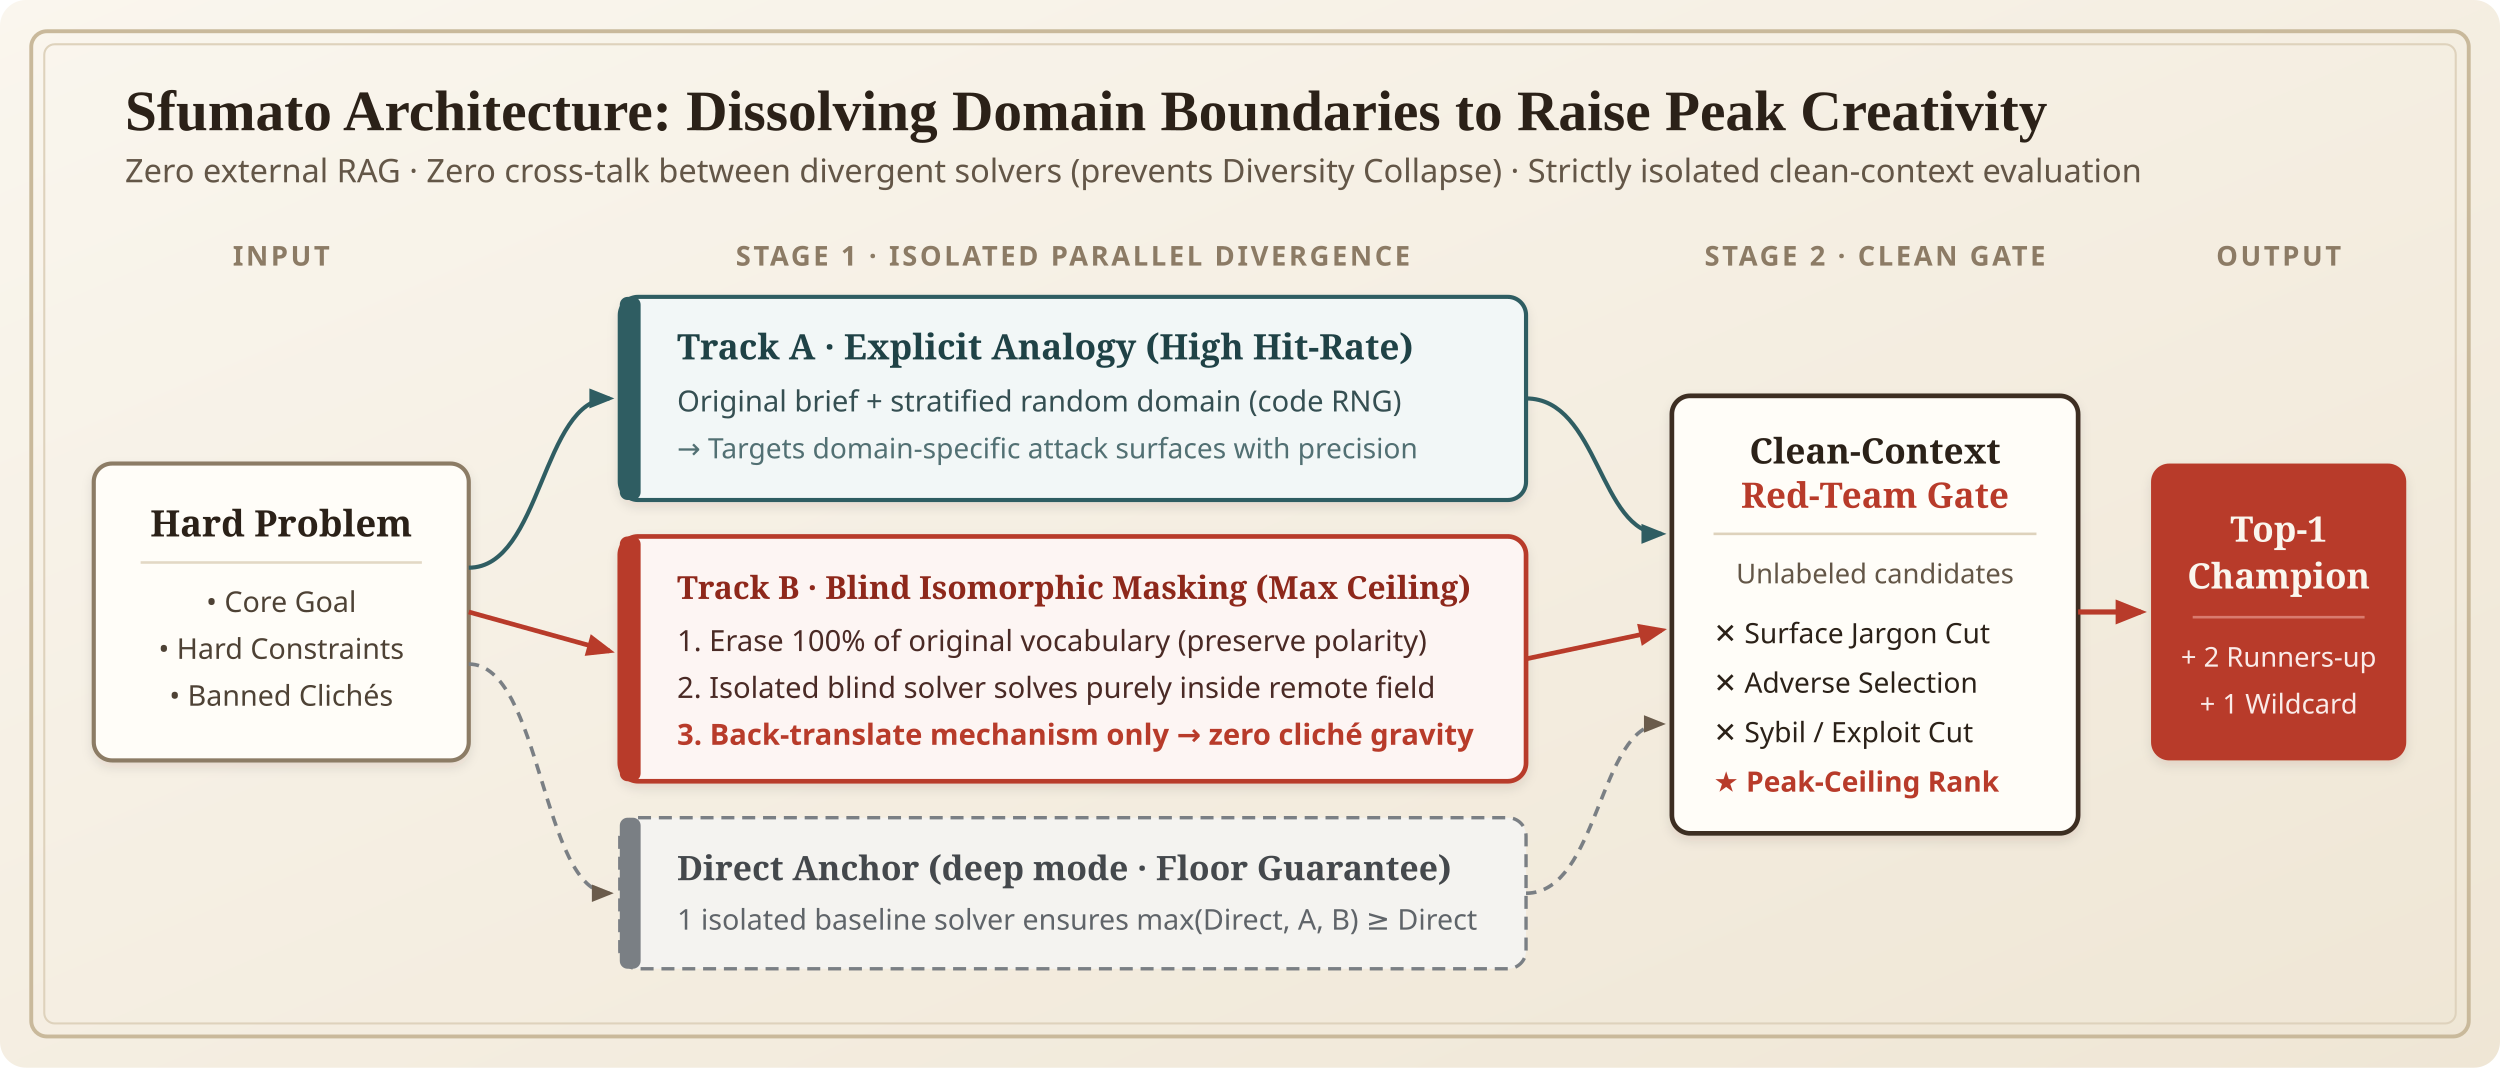
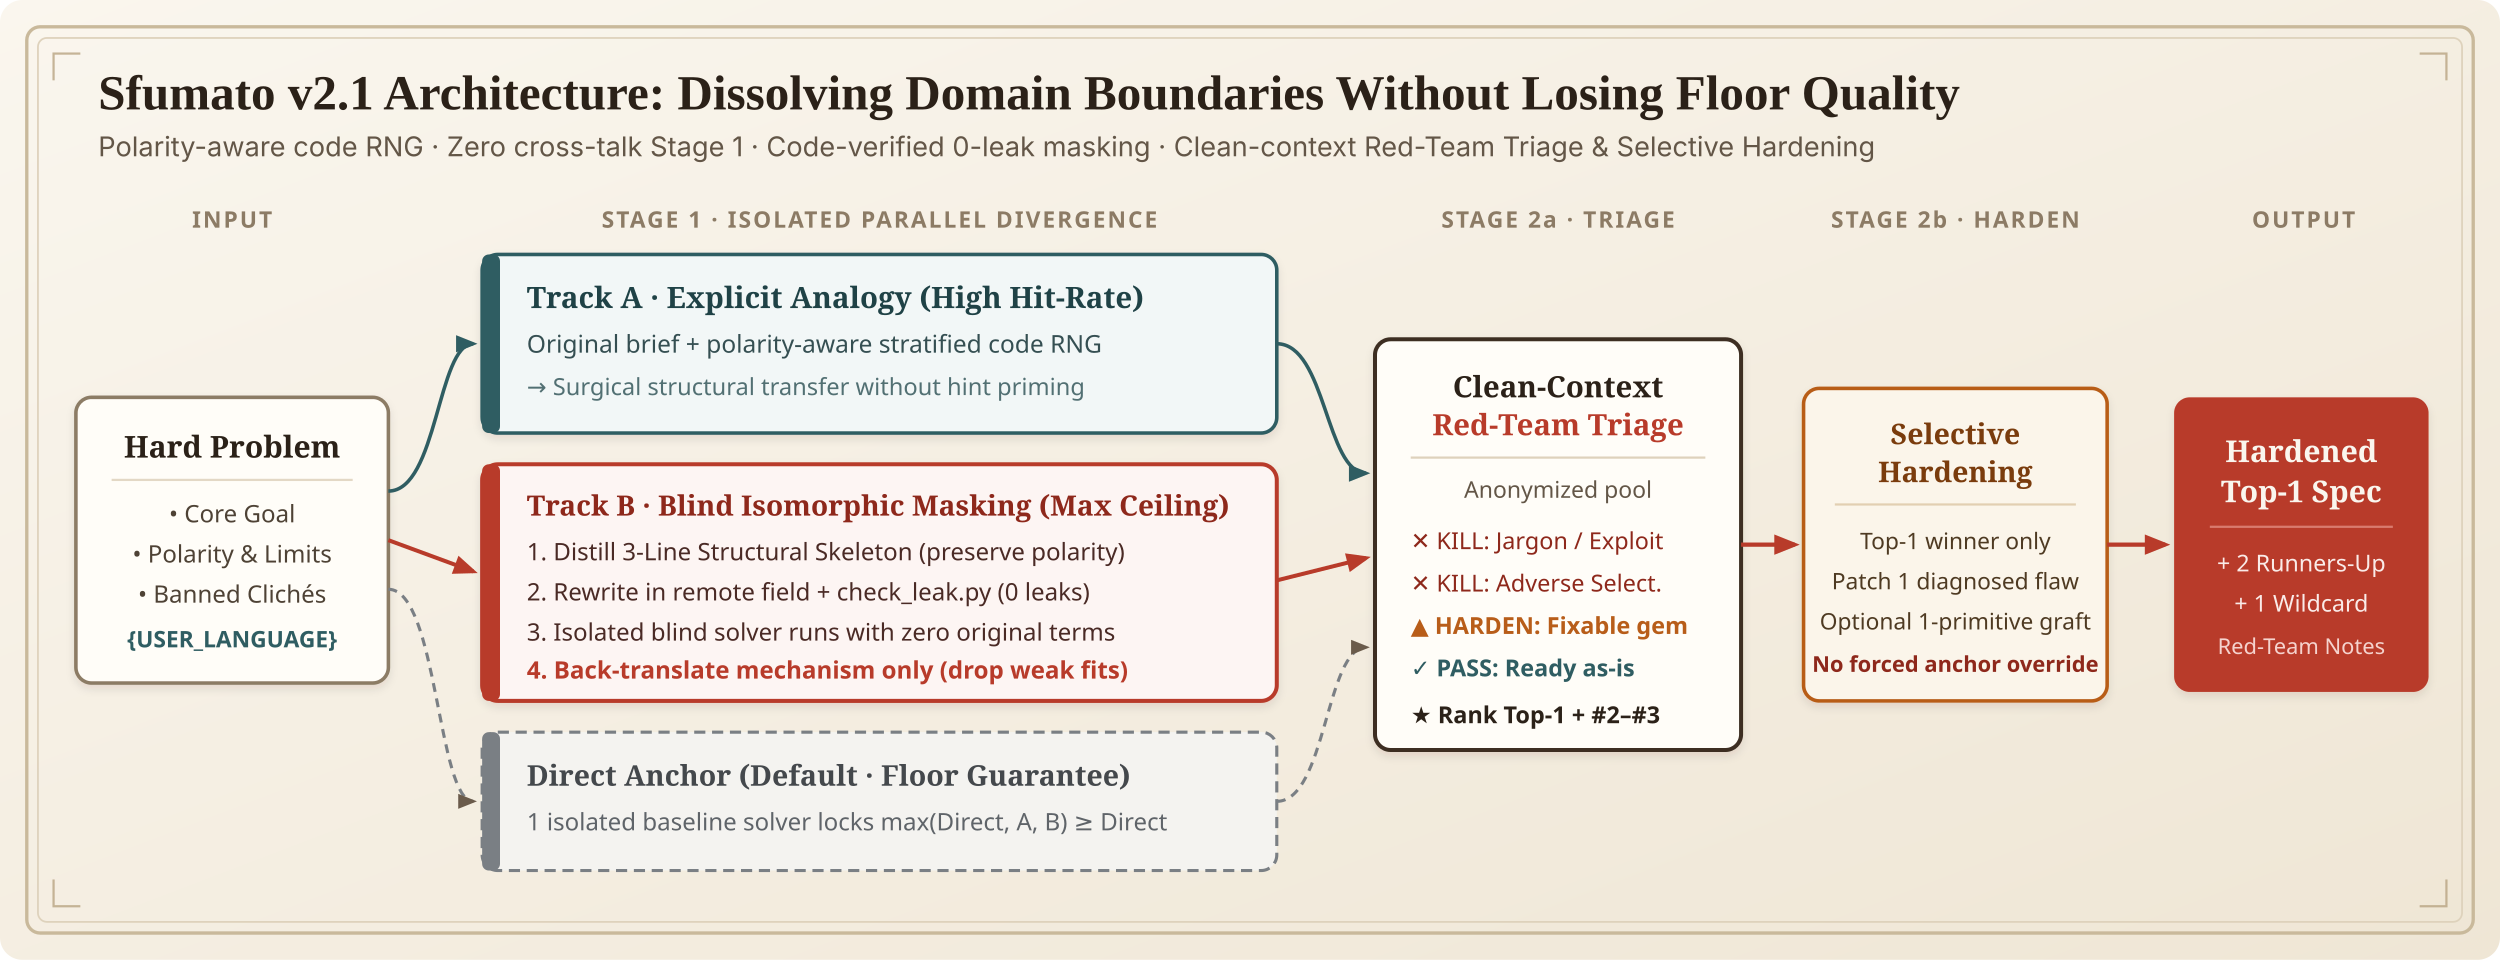
- <svg xmlns="http://www.w3.org/2000/svg" viewBox="0 0 960 410" width="960" height="410" role="img" aria-label="Sfumato Dual-Track Architecture Diagram">
+ <svg xmlns="http://www.w3.org/2000/svg" viewBox="0 0 1120 430" width="1120" height="430" role="img" aria-label="Sfumato v2.1 Dual-Track Architecture Diagram">
  <defs>
    <linearGradient id="bgArch" x1="0" y1="0" x2="1" y2="1">
      <stop offset="0%" stop-color="#FAF6EE" />
      <stop offset="100%" stop-color="#EFE6D5" />
    </linearGradient>
    <marker id="arrowSepia" viewBox="0 0 10 10" refX="8" refY="5" markerWidth="6" markerHeight="6" orient="auto-start-reverse">
      <path d="M 0 1 L 10 5 L 0 9 z" fill="#6A5B4B" />
    </marker>
    <marker id="arrowRed" viewBox="0 0 10 10" refX="8" refY="5" markerWidth="6" markerHeight="6" orient="auto-start-reverse">
      <path d="M 0 1 L 10 5 L 0 9 z" fill="#B83B2A" />
    </marker>
    <marker id="arrowTeal" viewBox="0 0 10 10" refX="8" refY="5" markerWidth="6" markerHeight="6" orient="auto-start-reverse">
      <path d="M 0 1 L 10 5 L 0 9 z" fill="#2F5D62" />
    </marker>
    <filter id="cardShadow" x="-8%" y="-8%" width="116%" height="116%">
      <feDropShadow dx="0" dy="2" stdDeviation="2" flood-color="#2B2118" flood-opacity="0.1" />
    </filter>
  </defs>
-   <rect x="0" y="0" width="960" height="410" rx="10" fill="url(#bgArch)" />
-   <rect x="12" y="12" width="936" height="386" rx="6" fill="none" stroke="#C9B99B" stroke-width="1.5" />
-   <rect x="17" y="17" width="926" height="376" rx="4" fill="none" stroke="#DED2BC" stroke-width="0.8" />
-   <text x="48" y="50" font-family="Georgia, 'Times New Roman', serif" font-size="22" font-weight="bold" fill="#2B2118">
-     Sfumato Architecture: Dissolving Domain Boundaries to Raise Peak Creativity
+   <rect x="0" y="0" width="1120" height="430" rx="10" fill="url(#bgArch)" />
+   <rect x="12" y="12" width="1096" height="406" rx="6" fill="none" stroke="#C9B99B" stroke-width="1.5" />
+   <rect x="17" y="17" width="1086" height="396" rx="4" fill="none" stroke="#DED2BC" stroke-width="0.8" />
+   <g stroke="#B8A482" stroke-width="1" fill="none" opacity="0.8">
+     <path d="M24,36 L24,24 L36,24" />
+     <path d="M1096,36 L1096,24 L1084,24" />
+     <path d="M24,394 L24,406 L36,406" />
+     <path d="M1096,394 L1096,406 L1084,406" />
+   </g>
+   <text x="44" y="49" font-family="Georgia, 'Times New Roman', serif" font-size="22" font-weight="bold" fill="#2B2118">
+     Sfumato v2.1 Architecture: Dissolving Domain Boundaries Without Losing Floor Quality
  </text>
-   <text x="48" y="70" font-family="system-ui, sans-serif" font-size="12.5" fill="#635647">
-     Zero external RAG · Zero cross-talk between divergent solvers (prevents Diversity Collapse) · Strictly isolated clean-context evaluation
+   <text x="44" y="70" font-family="system-ui, -apple-system, sans-serif" font-size="12.2" fill="#635647">
+     Polarity-aware code RNG · Zero cross-talk Stage 1 · Code-verified 0-leak masking · Clean-context Red-Team Triage &amp; Selective Hardening
  </text>
-   <g font-family="system-ui, sans-serif" font-size="10.5" font-weight="700" fill="#8C7B65" letter-spacing="1">
-     <text x="108" y="102" text-anchor="middle">INPUT</text>
-     <text x="412" y="102" text-anchor="middle">STAGE 1 · ISOLATED PARALLEL DIVERGENCE</text>
-     <text x="720" y="102" text-anchor="middle">STAGE 2 · CLEAN GATE</text>
-     <text x="875" y="102" text-anchor="middle">OUTPUT</text>
+   <g font-family="system-ui, sans-serif" font-size="10.2" font-weight="700" fill="#8C7B65" letter-spacing="0.9">
+     <text x="104" y="102" text-anchor="middle">INPUT</text>
+     <text x="394" y="102" text-anchor="middle">STAGE 1 · ISOLATED PARALLEL DIVERGENCE</text>
+     <text x="698" y="102" text-anchor="middle">STAGE 2a · TRIAGE</text>
+     <text x="876" y="102" text-anchor="middle">STAGE 2b · HARDEN</text>
+     <text x="1032" y="102" text-anchor="middle">OUTPUT</text>
  </g>
-   <g transform="translate(36, 178)">
-     <rect x="0" y="0" width="144" height="114" rx="7" fill="#FFFDF8" stroke="#8C7B65" stroke-width="1.6" filter="url(#cardShadow)" />
-     <text x="72" y="28" font-family="Georgia, serif" font-size="14" font-weight="bold" fill="#2B2118" text-anchor="middle">Hard Problem</text>
-     <line x1="18" y1="38" x2="126" y2="38" stroke="#E3D8C5" stroke-width="1" />
-     <text x="72" y="57" font-family="system-ui, sans-serif" font-size="11" fill="#4E4235" text-anchor="middle">• Core Goal</text>
-     <text x="72" y="75" font-family="system-ui, sans-serif" font-size="11" fill="#4E4235" text-anchor="middle">• Hard Constraints</text>
-     <text x="72" y="93" font-family="system-ui, sans-serif" font-size="11" fill="#4E4235" text-anchor="middle">• Banned Clichés</text>
+   <g transform="translate(34, 178)">
+     <rect x="0" y="0" width="140" height="128" rx="7" fill="#FFFDF8" stroke="#8C7B65" stroke-width="1.6" filter="url(#cardShadow)" />
+     <text x="70" y="27" font-family="Georgia, serif" font-size="13.5" font-weight="bold" fill="#2B2118" text-anchor="middle">Hard Problem</text>
+     <line x1="16" y1="37" x2="124" y2="37" stroke="#E3D8C5" stroke-width="1" />
+     <text x="70" y="56" font-family="system-ui, sans-serif" font-size="10.8" fill="#4E4235" text-anchor="middle">• Core Goal</text>
+     <text x="70" y="74" font-family="system-ui, sans-serif" font-size="10.8" fill="#4E4235" text-anchor="middle">• Polarity &amp; Limits</text>
+     <text x="70" y="92" font-family="system-ui, sans-serif" font-size="10.8" fill="#4E4235" text-anchor="middle">• Banned Clichés</text>
+     <text x="70" y="112" font-family="system-ui, sans-serif" font-size="10.2" font-weight="600" fill="#2F5D62" text-anchor="middle">{USER_LANGUAGE}</text>
  </g>
-   <g transform="translate(238, 114)">
-     <rect x="0" y="0" width="348" height="78" rx="7" fill="#F2F7F7" stroke="#2F5D62" stroke-width="1.6" filter="url(#cardShadow)" />
-     <rect x="0" y="0" width="8" height="78" rx="3" fill="#2F5D62" />
-     <text x="22" y="24" font-family="Georgia, serif" font-size="13.5" font-weight="bold" fill="#1F4246">Track A · Explicit Analogy (High Hit-Rate)</text>
-     <text x="22" y="44" font-family="system-ui, sans-serif" font-size="11.2" fill="#354F52">Original brief + stratified random domain (code RNG)</text>
-     <text x="22" y="62" font-family="system-ui, sans-serif" font-size="10.8" fill="#527073">→ Targets domain-specific attack surfaces with precision</text>
+   <g transform="translate(216, 114)">
+     <rect x="0" y="0" width="356" height="80" rx="7" fill="#F2F7F7" stroke="#2F5D62" stroke-width="1.6" filter="url(#cardShadow)" />
+     <rect x="0" y="0" width="8" height="80" rx="3" fill="#2F5D62" />
+     <text x="20" y="24" font-family="Georgia, serif" font-size="13.2" font-weight="bold" fill="#1F4246">Track A · Explicit Analogy (High Hit-Rate)</text>
+     <text x="20" y="44" font-family="system-ui, sans-serif" font-size="11" fill="#354F52">Original brief + polarity-aware stratified code RNG</text>
+     <text x="20" y="63" font-family="system-ui, sans-serif" font-size="10.6" fill="#527073">→ Surgical structural transfer without hint priming</text>
  </g>
-   <g transform="translate(238, 206)">
-     <rect x="0" y="0" width="348" height="94" rx="7" fill="#FDF5F3" stroke="#B83B2A" stroke-width="1.8" filter="url(#cardShadow)" />
-     <rect x="0" y="0" width="8" height="94" rx="3" fill="#B83B2A" />
-     <text x="22" y="24" font-family="Georgia, serif" font-size="12.2" font-weight="bold" fill="#8E281B">Track B · Blind Isomorphic Masking (Max Ceiling)</text>
-     <text x="22" y="44" font-family="system-ui, sans-serif" font-size="11.2" fill="#4A2A25">1. Erase 100% of original vocabulary (preserve polarity)</text>
-     <text x="22" y="62" font-family="system-ui, sans-serif" font-size="11.2" fill="#4A2A25">2. Isolated blind solver solves purely inside remote field</text>
-     <text x="22" y="80" font-family="system-ui, sans-serif" font-size="11.2" font-weight="600" fill="#B83B2A">3. Back-translate mechanism only → zero cliché gravity</text>
+   <g transform="translate(216, 208)">
+     <rect x="0" y="0" width="356" height="106" rx="7" fill="#FDF5F3" stroke="#B83B2A" stroke-width="1.8" filter="url(#cardShadow)" />
+     <rect x="0" y="0" width="8" height="106" rx="3" fill="#B83B2A" />
+     <text x="20" y="23" font-family="Georgia, serif" font-size="12.6" font-weight="bold" fill="#8E281B">Track B · Blind Isomorphic Masking (Max Ceiling)</text>
+     <text x="20" y="43" font-family="system-ui, sans-serif" font-size="10.8" fill="#4A2A25">1. Distill 3-Line Structural Skeleton (preserve polarity)</text>
+     <text x="20" y="61" font-family="system-ui, sans-serif" font-size="10.8" fill="#4A2A25">2. Rewrite in remote field + check_leak.py (0 leaks)</text>
+     <text x="20" y="79" font-family="system-ui, sans-serif" font-size="10.8" fill="#4A2A25">3. Isolated blind solver runs with zero original terms</text>
+     <text x="20" y="96" font-family="system-ui, sans-serif" font-size="10.8" font-weight="600" fill="#B83B2A">4. Back-translate mechanism only (drop weak fits)</text>
  </g>
-   <g transform="translate(238, 314)">
-     <rect x="0" y="0" width="348" height="58" rx="7" fill="#F4F3F0" stroke="#7A7F84" stroke-width="1.3" stroke-dasharray="5,3" />
-     <rect x="0" y="0" width="8" height="58" rx="3" fill="#7A7F84" />
-     <text x="22" y="24" font-family="Georgia, serif" font-size="13" font-weight="bold" fill="#44484C">Direct Anchor (deep mode · Floor Guarantee)</text>
-     <text x="22" y="43" font-family="system-ui, sans-serif" font-size="11" fill="#5F6469">1 isolated baseline solver ensures max(Direct, A, B) ≥ Direct</text>
+   <g transform="translate(216, 328)">
+     <rect x="0" y="0" width="356" height="62" rx="7" fill="#F4F3F0" stroke="#7A7F84" stroke-width="1.4" stroke-dasharray="5,3" />
+     <rect x="0" y="0" width="8" height="62" rx="3" fill="#7A7F84" />
+     <text x="20" y="24" font-family="Georgia, serif" font-size="12.8" font-weight="bold" fill="#44484C">Direct Anchor (Default · Floor Guarantee)</text>
+     <text x="20" y="44" font-family="system-ui, sans-serif" font-size="10.8" fill="#5F6469">1 isolated baseline solver locks max(Direct, A, B) ≥ Direct</text>
  </g>
-   <g transform="translate(642, 152)">
-     <rect x="0" y="0" width="156" height="168" rx="7" fill="#FFFDF8" stroke="#3E2F23" stroke-width="1.8" filter="url(#cardShadow)" />
-     <text x="78" y="26" font-family="Georgia, serif" font-size="13.5" font-weight="bold" fill="#2B2118" text-anchor="middle">Clean-Context</text>
-     <text x="78" y="43" font-family="Georgia, serif" font-size="13.5" font-weight="bold" fill="#B83B2A" text-anchor="middle">Red-Team Gate</text>
-     <line x1="16" y1="53" x2="140" y2="53" stroke="#DED2BC" stroke-width="1" />
-     <text x="78" y="72" font-family="system-ui, sans-serif" font-size="10.5" fill="#635647" text-anchor="middle">Unlabeled candidates</text>
-     <text x="16" y="95" font-family="system-ui, sans-serif" font-size="10.8" fill="#2B2118">✕ Surface Jargon Cut</text>
-     <text x="16" y="114" font-family="system-ui, sans-serif" font-size="10.8" fill="#2B2118">✕ Adverse Selection</text>
-     <text x="16" y="133" font-family="system-ui, sans-serif" font-size="10.8" fill="#2B2118">✕ Sybil / Exploit Cut</text>
-     <text x="16" y="152" font-family="system-ui, sans-serif" font-size="10.8" font-weight="700" fill="#B83B2A">★ Peak-Ceiling Rank</text>
+   <g transform="translate(616, 152)">
+     <rect x="0" y="0" width="164" height="184" rx="7" fill="#FFFDF8" stroke="#3E2F23" stroke-width="1.8" filter="url(#cardShadow)" />
+     <text x="82" y="26" font-family="Georgia, serif" font-size="13.2" font-weight="bold" fill="#2B2118" text-anchor="middle">Clean-Context</text>
+     <text x="82" y="43" font-family="Georgia, serif" font-size="13.2" font-weight="bold" fill="#B83B2A" text-anchor="middle">Red-Team Triage</text>
+     <line x1="16" y1="53" x2="148" y2="53" stroke="#DED2BC" stroke-width="1" />
+     <text x="82" y="71" font-family="system-ui, sans-serif" font-size="10.3" fill="#635647" text-anchor="middle">Anonymized pool</text>
+     <text x="16" y="94" font-family="system-ui, sans-serif" font-size="10.5" fill="#8E281B">✕ KILL: Jargon / Exploit</text>
+     <text x="16" y="113" font-family="system-ui, sans-serif" font-size="10.5" fill="#8E281B">✕ KILL: Adverse Select.</text>
+     <text x="16" y="132" font-family="system-ui, sans-serif" font-size="10.5" font-weight="600" fill="#B85D19">▲ HARDEN: Fixable gem</text>
+     <text x="16" y="151" font-family="system-ui, sans-serif" font-size="10.5" font-weight="600" fill="#2F5D62">✓ PASS: Ready as-is</text>
+     <text x="16" y="172" font-family="system-ui, sans-serif" font-size="10.5" font-weight="700" fill="#2B2118">★ Rank Top-1 + #2–#3</text>
  </g>
-   <g transform="translate(826, 178)">
-     <rect x="0" y="0" width="98" height="114" rx="7" fill="#B83B2A" filter="url(#cardShadow)" />
-     <text x="49" y="30" font-family="Georgia, serif" font-size="13.5" font-weight="bold" fill="#FAF6EE" text-anchor="middle">Top-1</text>
-     <text x="49" y="48" font-family="Georgia, serif" font-size="13.5" font-weight="bold" fill="#FAF6EE" text-anchor="middle">Champion</text>
-     <line x1="16" y1="59" x2="82" y2="59" stroke="#D97B6E" stroke-width="1" />
-     <text x="49" y="78" font-family="system-ui, sans-serif" font-size="10.5" fill="#FAEBE8" text-anchor="middle">+ 2 Runners-up</text>
-     <text x="49" y="96" font-family="system-ui, sans-serif" font-size="10.5" fill="#FAEBE8" text-anchor="middle">+ 1 Wildcard</text>
+   <g transform="translate(808, 174)">
+     <rect x="0" y="0" width="136" height="140" rx="7" fill="#FBF5EA" stroke="#B85D19" stroke-width="1.6" filter="url(#cardShadow)" />
+     <text x="68" y="25" font-family="Georgia, serif" font-size="12.8" font-weight="bold" fill="#7A3C0D" text-anchor="middle">Selective</text>
+     <text x="68" y="42" font-family="Georgia, serif" font-size="12.8" font-weight="bold" fill="#7A3C0D" text-anchor="middle">Hardening</text>
+     <line x1="14" y1="52" x2="122" y2="52" stroke="#E2CFB2" stroke-width="1" />
+     <text x="68" y="72" font-family="system-ui, sans-serif" font-size="10.2" fill="#4E3A22" text-anchor="middle">Top-1 winner only</text>
+     <text x="68" y="90" font-family="system-ui, sans-serif" font-size="10.2" fill="#4E3A22" text-anchor="middle">Patch 1 diagnosed flaw</text>
+     <text x="68" y="108" font-family="system-ui, sans-serif" font-size="10.2" fill="#4E3A22" text-anchor="middle">Optional 1-primitive graft</text>
+     <text x="68" y="127" font-family="system-ui, sans-serif" font-size="9.8" font-weight="600" fill="#8E281B" text-anchor="middle">No forced anchor override</text>
  </g>
-   <path d="M180,218 C208,218 208,153 234,153" fill="none" stroke="#2F5D62" stroke-width="1.6" marker-end="url(#arrowTeal)" />
-   <path d="M180,235 L234,250" fill="none" stroke="#B83B2A" stroke-width="1.8" marker-end="url(#arrowRed)" />
-   <path d="M180,255 C208,255 208,343 234,343" fill="none" stroke="#7A7F84" stroke-width="1.4" stroke-dasharray="4,3" marker-end="url(#arrowSepia)" />
-   <path d="M586,153 C614,153 614,205 638,205" fill="none" stroke="#2F5D62" stroke-width="1.6" marker-end="url(#arrowTeal)" />
-   <path d="M586,253 L638,242" fill="none" stroke="#B83B2A" stroke-width="1.8" marker-end="url(#arrowRed)" />
-   <path d="M586,343 C614,343 614,278 638,278" fill="none" stroke="#7A7F84" stroke-width="1.4" stroke-dasharray="4,3" marker-end="url(#arrowSepia)" />
-   <line x1="798" y1="235" x2="822" y2="235" stroke="#B83B2A" stroke-width="2" marker-end="url(#arrowRed)" />
+   <g transform="translate(974, 178)">
+     <rect x="0" y="0" width="114" height="132" rx="7" fill="#B83B2A" filter="url(#cardShadow)" />
+     <text x="57" y="29" font-family="Georgia, serif" font-size="13.5" font-weight="bold" fill="#FAF6EE" text-anchor="middle">Hardened</text>
+     <text x="57" y="47" font-family="Georgia, serif" font-size="13.5" font-weight="bold" fill="#FAF6EE" text-anchor="middle">Top-1 Spec</text>
+     <line x1="16" y1="58" x2="98" y2="58" stroke="#D97B6E" stroke-width="1" />
+     <text x="57" y="78" font-family="system-ui, sans-serif" font-size="10.4" fill="#FAEBE8" text-anchor="middle">+ 2 Runners-Up</text>
+     <text x="57" y="96" font-family="system-ui, sans-serif" font-size="10.4" fill="#FAEBE8" text-anchor="middle">+ 1 Wildcard</text>
+     <text x="57" y="115" font-family="system-ui, sans-serif" font-size="9.8" fill="#F5D3CE" text-anchor="middle">Red-Team Notes</text>
+   </g>
+   <path d="M174,220 C196,220 196,154 212,154" fill="none" stroke="#2F5D62" stroke-width="1.6" marker-end="url(#arrowTeal)" />
+   <path d="M174,242 L212,256" fill="none" stroke="#B83B2A" stroke-width="1.8" marker-end="url(#arrowRed)" />
+   <path d="M174,264 C196,264 196,359 212,359" fill="none" stroke="#7A7F84" stroke-width="1.4" stroke-dasharray="4,3" marker-end="url(#arrowSepia)" />
+   <path d="M572,154 C594,154 594,212 612,212" fill="none" stroke="#2F5D62" stroke-width="1.6" marker-end="url(#arrowTeal)" />
+   <path d="M572,260 L612,250" fill="none" stroke="#B83B2A" stroke-width="1.8" marker-end="url(#arrowRed)" />
+   <path d="M572,359 C594,359 594,290 612,290" fill="none" stroke="#7A7F84" stroke-width="1.4" stroke-dasharray="4,3" marker-end="url(#arrowSepia)" />
+   <line x1="780" y1="244" x2="804" y2="244" stroke="#B83B2A" stroke-width="1.9" marker-end="url(#arrowRed)" />
+   <line x1="944" y1="244" x2="970" y2="244" stroke="#B83B2A" stroke-width="1.9" marker-end="url(#arrowRed)" />
</svg>
